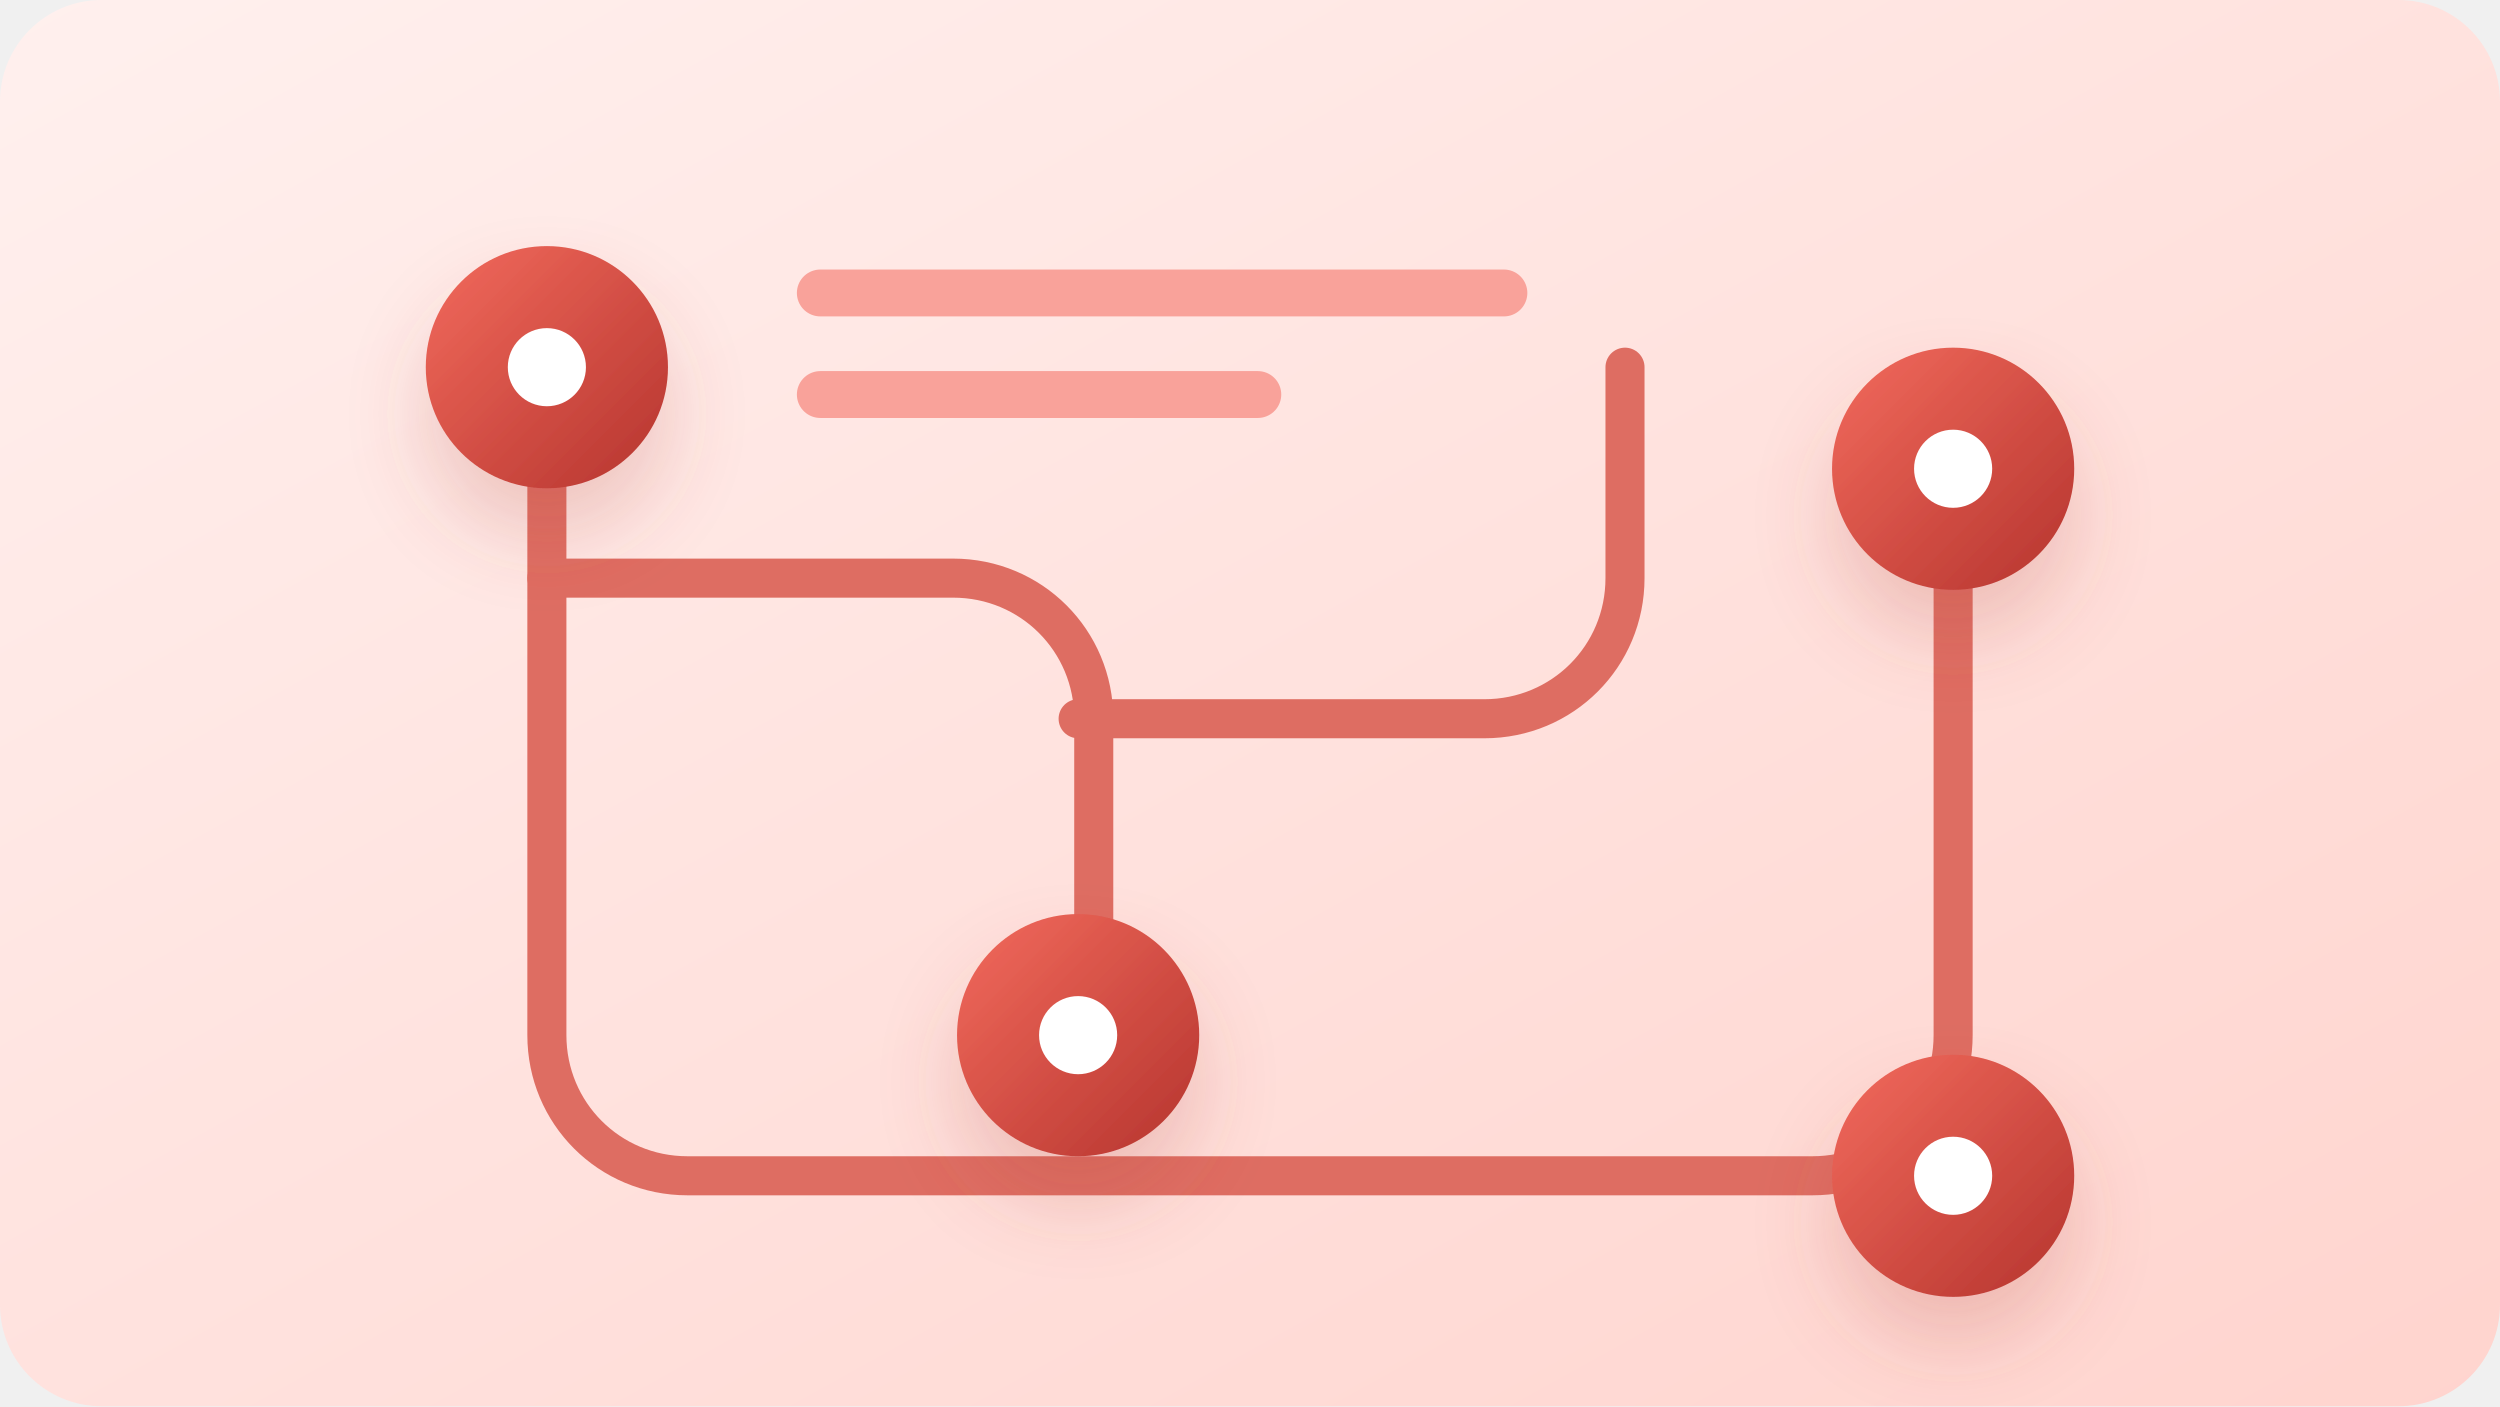
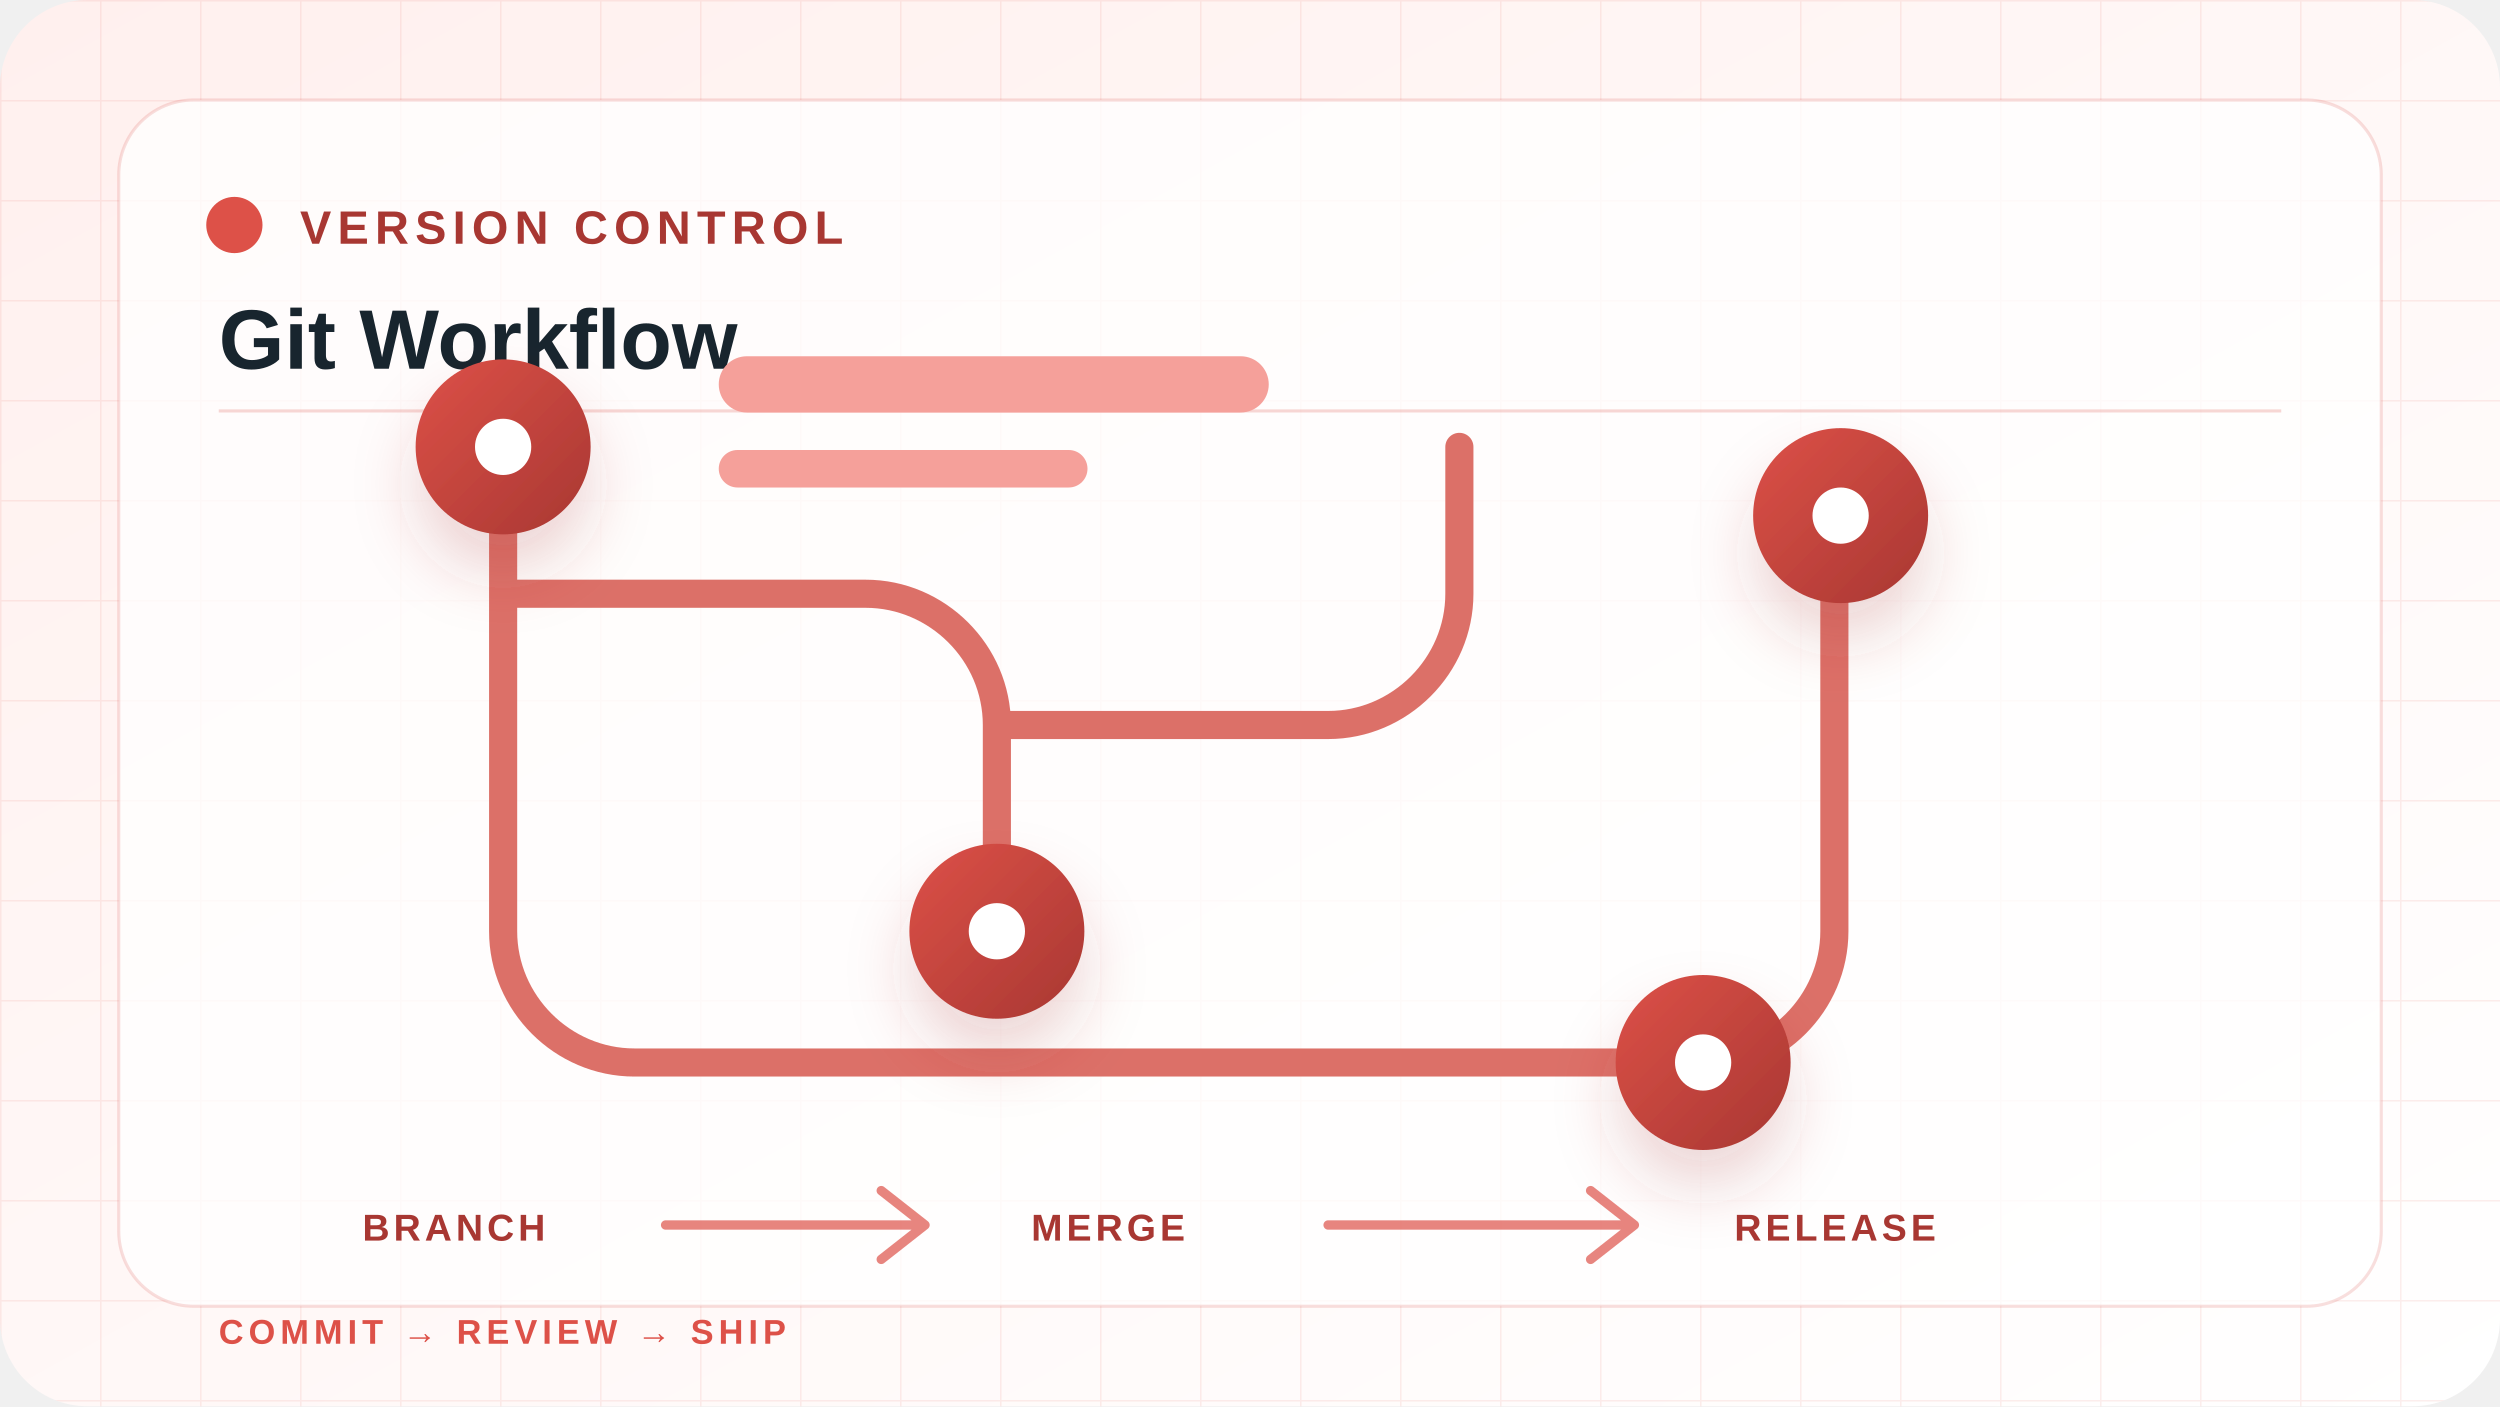
- <svg xmlns="http://www.w3.org/2000/svg" viewBox="0 0 640 360" role="img" aria-labelledby="title desc">
+ <svg xmlns="http://www.w3.org/2000/svg" viewBox="0 0 800 450" role="img" aria-labelledby="title desc">
  <defs>
    <linearGradient id="bg" x1="0" y1="0" x2="1" y2="1">
      <stop stop-color="#FFF0EE" />
-       <stop offset="1" stop-color="#FFD4CE" />
+       <stop offset="1" stop-color="#FFFFFF" />
    </linearGradient>
-     <linearGradient id="core" x1="0" y1="0" x2="1" y2="1">
-       <stop stop-color="#F36B5D" />
-       <stop offset="1" stop-color="#B5342E" />
+     <linearGradient id="accent" x1="0" y1="0" x2="1" y2="1">
+       <stop stop-color="#DD5148" />
+       <stop offset="1" stop-color="#A83732" />
    </linearGradient>
-     <filter id="s" x="-30%" y="-30%" width="160%" height="160%">
-       <feDropShadow dx="0" dy="12" stdDeviation="10" flood-color="#B94A41" flood-opacity=".22" />
+     <pattern id="grid" width="32" height="32" patternUnits="userSpaceOnUse">
+       <path d="M32 0H0V32" fill="none" stroke="#DD5148" stroke-opacity=".1" />
+     </pattern>
+     <filter id="shadow" x="-30%" y="-30%" width="160%" height="160%">
+       <feDropShadow dx="0" dy="12" stdDeviation="10" flood-color="#A83732" flood-opacity=".2" />
    </filter>
  </defs>
-   <rect width="640" height="360" rx="26" fill="url(#bg)" />
-   <g fill="none" stroke="#DE6D62" stroke-width="10" stroke-linecap="round" stroke-linejoin="round">
-     <path d="M140 94v171c0 20 16 36 36 36h288c20 0 36-16 36-36V120" />
-     <path d="M140 148h104c20 0 36 16 36 36v81M276 184h104c20 0 36-16 36-36V94" />
+   <rect width="800" height="450" rx="28" fill="url(#bg)" />
+   <rect width="800" height="450" rx="28" fill="url(#grid)" />
+   <rect x="38" y="32" width="724" height="386" rx="24" fill="#fff" fill-opacity=".76" stroke="#DD5148" stroke-opacity=".18" />
+   <circle cx="75" cy="72" r="9" fill="#DD5148" />
+   <text x="96" y="78" font-family="Arial, sans-serif" font-size="15" font-weight="700" fill="#A83732" letter-spacing="2">VERSION CONTROL</text>
+   <text x="70" y="118" font-family="Arial, sans-serif" font-size="27" font-weight="700" fill="#18252E">Git Workflow</text>
+   <rect x="70" y="131" width="660" height="1" fill="#DD5148" fill-opacity=".22" />
+   <g fill="none" stroke="#DC7068" stroke-width="9" stroke-linecap="round" stroke-linejoin="round">
+     <path d="M161 143v155c0 23 19 42 42 42h342c23 0 42-19 42-42V165M161 190h116c23 0 42 19 42 42v66M319 232h106c23 0 42-19 42-42v-47" />
  </g>
-   <g filter="url(#s)" fill="url(#core)">
-     <circle cx="140" cy="94" r="31" />
-     <circle cx="500" cy="120" r="31" />
-     <circle cx="276" cy="265" r="31" />
-     <circle cx="500" cy="301" r="31" />
+   <g filter="url(#shadow)" fill="url(#accent)">
+     <circle cx="161" cy="143" r="28" />
+     <circle cx="589" cy="165" r="28" />
+     <circle cx="319" cy="298" r="28" />
+     <circle cx="545" cy="340" r="28" />
  </g>
  <g fill="#fff">
-     <circle cx="140" cy="94" r="10" />
-     <circle cx="500" cy="120" r="10" />
-     <circle cx="276" cy="265" r="10" />
-     <circle cx="500" cy="301" r="10" />
+     <circle cx="161" cy="143" r="9" />
+     <circle cx="589" cy="165" r="9" />
+     <circle cx="319" cy="298" r="9" />
+     <circle cx="545" cy="340" r="9" />
  </g>
-   <path d="M210 75h175" stroke="#F9A29A" stroke-width="12" stroke-linecap="round" />
-   <path d="M210 101h112" stroke="#F9A29A" stroke-width="12" stroke-linecap="round" />
+   <rect x="230" y="114" width="176" height="18" rx="9" fill="#F5A09A" />
+   <rect x="230" y="144" width="118" height="12" rx="6" fill="#F5A09A" />
+   <g font-family="Arial, sans-serif" font-size="12" font-weight="700" letter-spacing="1.3" fill="#A83732">
+     <text x="116" y="397">BRANCH</text>
+     <text x="330" y="397">MERGE</text>
+     <text x="555" y="397">RELEASE</text>
+   </g>
+   <path d="M213 392h83m-14-11 14 11-14 11M425 392h98m-14-11 14 11-14 11" fill="none" stroke="#DD5148" stroke-width="3" stroke-linecap="round" stroke-linejoin="round" opacity=".7" />
+   <text x="70" y="430" font-family="Arial, sans-serif" font-size="11" font-weight="700" letter-spacing="1.6" fill="#DD5148">COMMIT  →  REVIEW  →  SHIP</text>
</svg>
